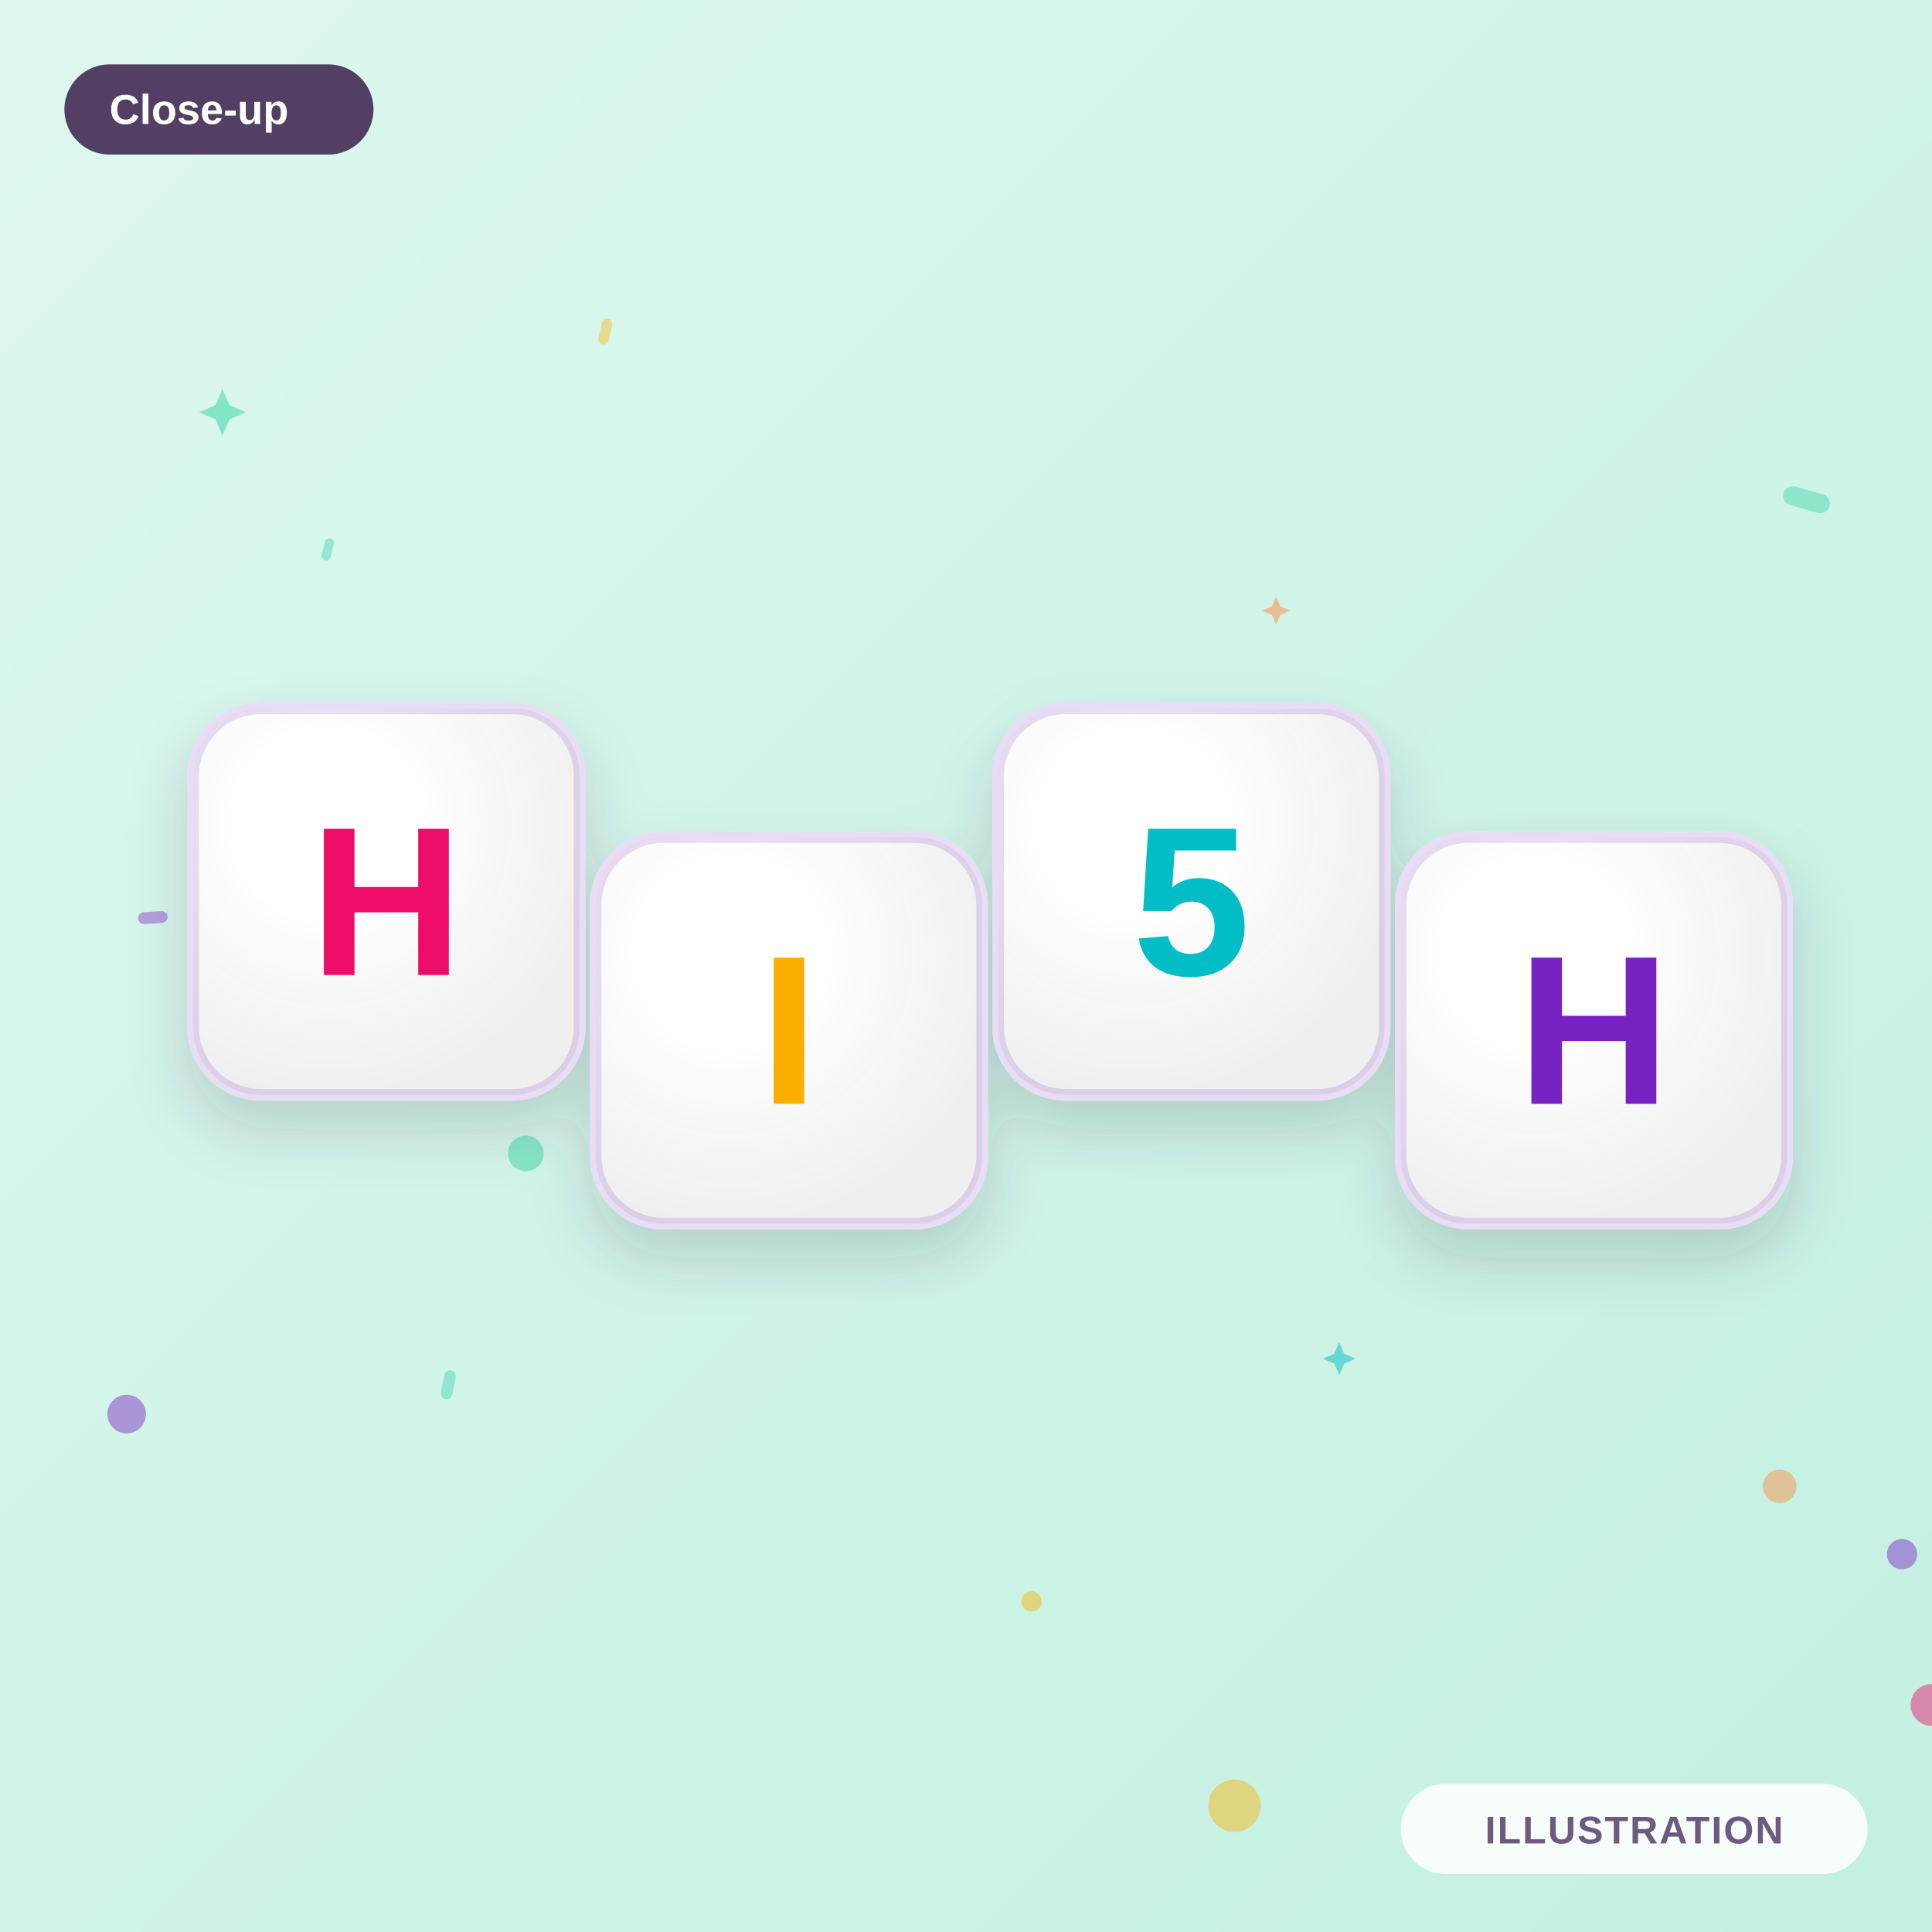
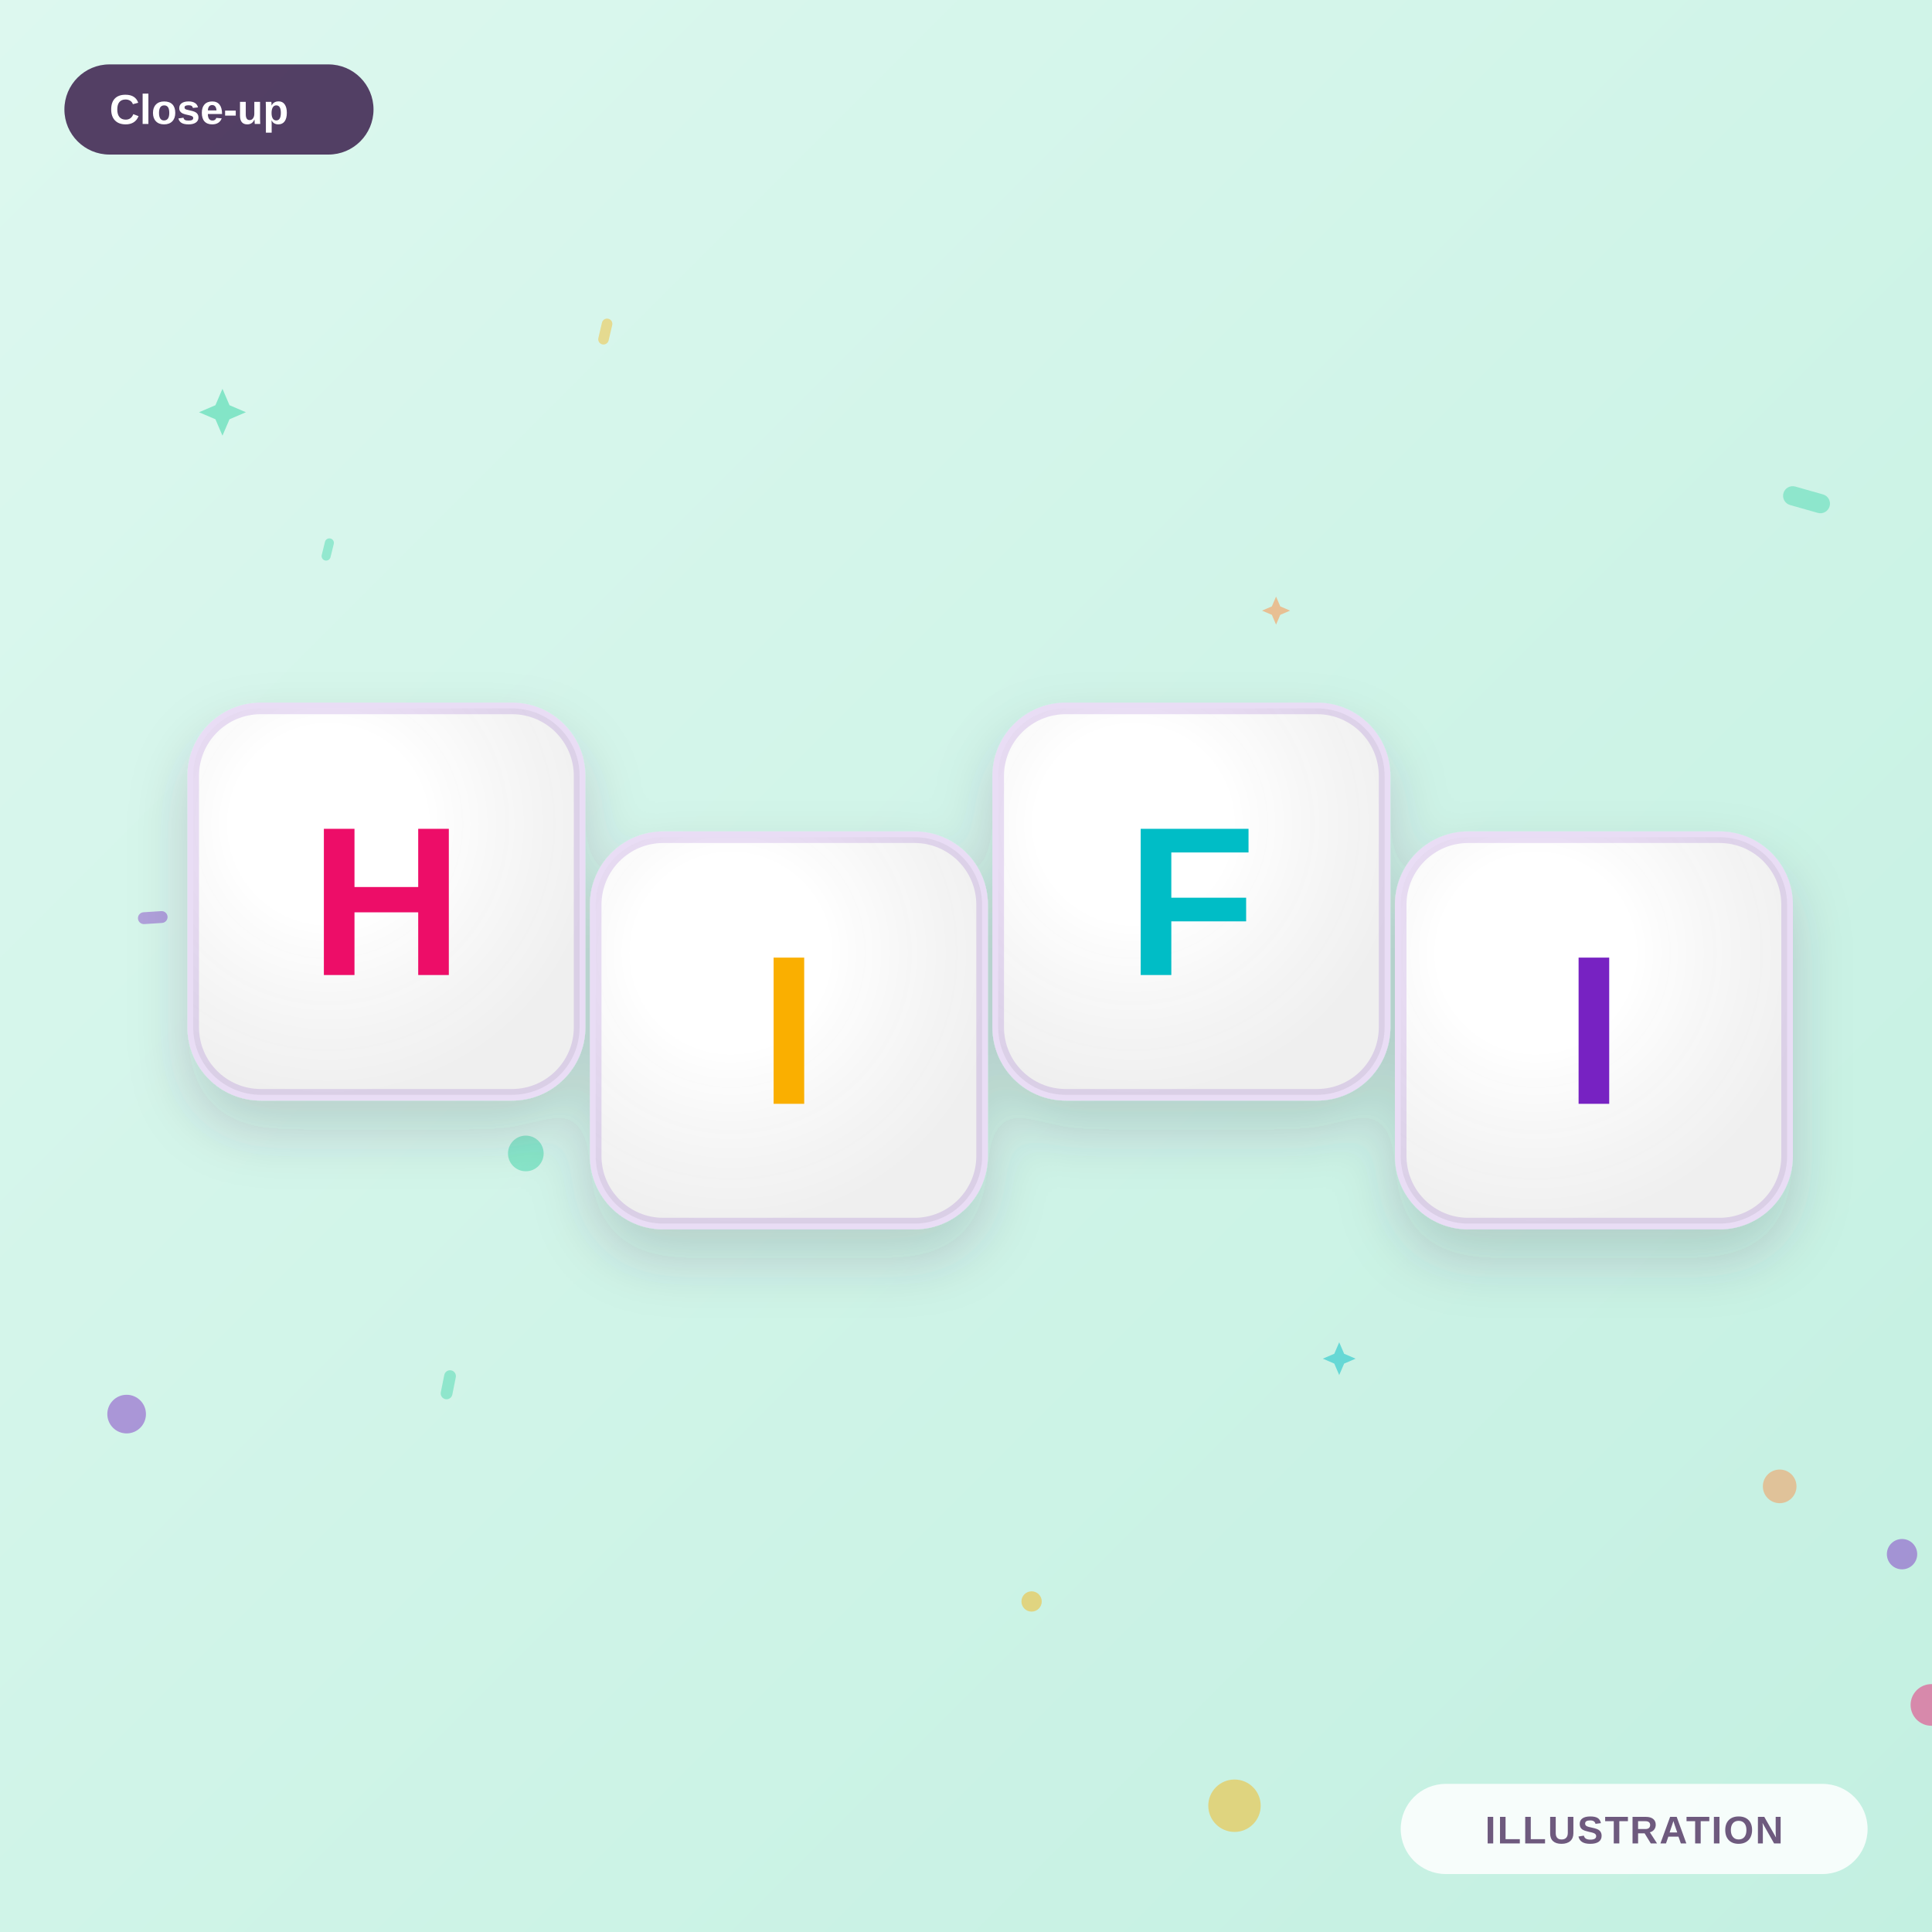
<svg xmlns="http://www.w3.org/2000/svg" viewBox="0 0 1200 1200" width="1200" height="1200" role="img">
  <defs>
    <linearGradient id="bg-alphabet-bead-bracelet-close-up" x1="0" y1="0" x2="1" y2="1">
      <stop offset="0" stop-color="#DDF8EF" />
      <stop offset="1" stop-color="#C3F0E1" />
    </linearGradient>
    <radialGradient id="shine-alphabet-bead-bracelet-close-up" cx="0.35" cy="0.3" r="0.7">
      <stop offset="0" stop-color="#fff" stop-opacity="0.85" />
      <stop offset="0.35" stop-color="#fff" stop-opacity="0.15" />
      <stop offset="1" stop-color="#000" stop-opacity="0.12" />
    </radialGradient>
    <filter id="shadow-alphabet-bead-bracelet-close-up" x="-20%" y="-20%" width="140%" height="140%">
      <feDropShadow dx="0" dy="18" stdDeviation="18" flood-color="#3B1F4C" flood-opacity="0.18" />
    </filter>
  </defs>
  <rect width="1200" height="1200" fill="url(#bg-alphabet-bead-bracelet-close-up)" />
  <path d="M831.81 833.713 L834.865 840.842 L841.995 843.898 L834.865 846.953 L831.81 854.083 L828.754 846.953 L821.624 843.898 L828.754 840.842Z" fill="#01BDC6" opacity="0.5" />
  <rect x="283.823" y="851.875" width="18.249" height="7.3" rx="3.65" fill="#2ED3A2" opacity="0.4" transform="rotate(101.3476 283.8226 851.8751)" />
  <circle cx="78.655" cy="878.319" r="11.996" fill="#7721C2" opacity="0.45" />
  <rect x="709.025" y="463.862" width="30.794" height="12.318" rx="6.159" fill="#01BDC6" opacity="0.4" transform="rotate(36.68257 709.0254 463.8615)" />
  <rect x="207.979" y="335.142" width="14.054" height="5.622" rx="2.811" fill="#2ED3A2" opacity="0.4" transform="rotate(103.821 207.9794 335.1424)" />
  <rect x="320.283" y="559.753" width="18.106" height="7.242" rx="3.621" fill="#7721C2" opacity="0.4" transform="rotate(174.0507 320.2832 559.7527)" />
  <path d="M1084.087 663.776 L1086.352 669.062 L1091.638 671.328 L1086.352 673.593 L1084.087 678.879 L1081.821 673.593 L1076.536 671.328 L1081.821 669.062Z" fill="#2ED3A2" opacity="0.5" />
  <circle cx="1105.392" cy="923.204" r="10.449" fill="#FF8A3D" opacity="0.45" />
  <circle cx="640.743" cy="994.7" r="6.305" fill="#FAAF04" opacity="0.45" />
  <circle cx="766.768" cy="1121.568" r="16.276" fill="#FAAF04" opacity="0.45" />
  <circle cx="1181.393" cy="965.321" r="9.422" fill="#7721C2" opacity="0.45" />
  <path d="M792.585 370.551 L795.199 376.651 L801.299 379.265 L795.199 381.88 L792.585 387.98 L789.971 381.88 L783.871 379.265 L789.971 376.651Z" fill="#FF8A3D" opacity="0.5" />
  <rect x="1109.361" y="300.578" width="29.81" height="11.924" rx="5.962" fill="#2ED3A2" opacity="0.4" transform="rotate(15.85489 1109.361 300.5784)" />
  <rect x="104.305" y="573.029" width="18.406" height="7.363" rx="3.681" fill="#7721C2" opacity="0.4" transform="rotate(176.344 104.3045 573.0286)" />
  <circle cx="326.593" cy="716.432" r="11.076" fill="#2ED3A2" opacity="0.45" />
  <path d="M138.178 241.484 L142.547 251.68 L152.743 256.05 L142.547 260.419 L138.178 270.615 L133.808 260.419 L123.612 256.05 L133.808 251.68Z" fill="#2ED3A2" opacity="0.5" />
  <rect x="381" y="198.723" width="16.345" height="6.538" rx="3.269" fill="#FAAF04" opacity="0.4" transform="rotate(103.1552 381.0002 198.7227)" />
  <circle cx="1199.638" cy="1058.968" r="12.937" fill="#ED0C68" opacity="0.45" />
  <g filter="url(#shadow-alphabet-bead-bracelet-close-up)">
    <rect x="120" y="440" width="240" height="240" rx="42" fill="#FFFFFF" stroke="#E9DDF5" stroke-width="7.2" />
    <rect x="120" y="440" width="240" height="240" rx="42" fill="url(#shine-alphabet-bead-bracelet-close-up)" opacity="0.5" />
    <text x="240" y="605.6" text-anchor="middle" font-family="Arial Rounded MT Bold, Arial, sans-serif" font-weight="700" font-size="132" fill="#ED0C68">H</text>
    <rect x="370" y="520" width="240" height="240" rx="42" fill="#FFFFFF" stroke="#E9DDF5" stroke-width="7.2" />
    <rect x="370" y="520" width="240" height="240" rx="42" fill="url(#shine-alphabet-bead-bracelet-close-up)" opacity="0.5" />
    <text x="490" y="685.6" text-anchor="middle" font-family="Arial Rounded MT Bold, Arial, sans-serif" font-weight="700" font-size="132" fill="#FAAF04">I</text>
    <rect x="620" y="440" width="240" height="240" rx="42" fill="#FFFFFF" stroke="#E9DDF5" stroke-width="7.2" />
    <rect x="620" y="440" width="240" height="240" rx="42" fill="url(#shine-alphabet-bead-bracelet-close-up)" opacity="0.5" />
-     <text x="740" y="605.6" text-anchor="middle" font-family="Arial Rounded MT Bold, Arial, sans-serif" font-weight="700" font-size="132" fill="#01BDC6">5</text>
+     <text x="740" y="605.6" text-anchor="middle" font-family="Arial Rounded MT Bold, Arial, sans-serif" font-weight="700" font-size="132" fill="#01BDC6">F</text>
    <rect x="870" y="520" width="240" height="240" rx="42" fill="#FFFFFF" stroke="#E9DDF5" stroke-width="7.2" />
    <rect x="870" y="520" width="240" height="240" rx="42" fill="url(#shine-alphabet-bead-bracelet-close-up)" opacity="0.5" />
-     <text x="990" y="685.6" text-anchor="middle" font-family="Arial Rounded MT Bold, Arial, sans-serif" font-weight="700" font-size="132" fill="#7721C2">H</text>
+     <text x="990" y="685.6" text-anchor="middle" font-family="Arial Rounded MT Bold, Arial, sans-serif" font-weight="700" font-size="132" fill="#7721C2">I</text>
  </g>
  <g>
    <rect x="40" y="40" width="192" height="56" rx="28" fill="#3B1F4C" opacity="0.85" />
    <text x="68" y="77" font-family="Arial, sans-serif" font-size="26" font-weight="700" fill="#FFFFFF">Close-up</text>
  </g>
  <g>
    <rect x="870" y="1108" width="290" height="56" rx="28" fill="#FFFFFF" opacity="0.85" />
    <text x="1015" y="1145" text-anchor="middle" font-family="Arial, sans-serif" font-size="24" font-weight="700" fill="#6E5A7E" letter-spacing="1">ILLUSTRATION</text>
  </g>
</svg>
